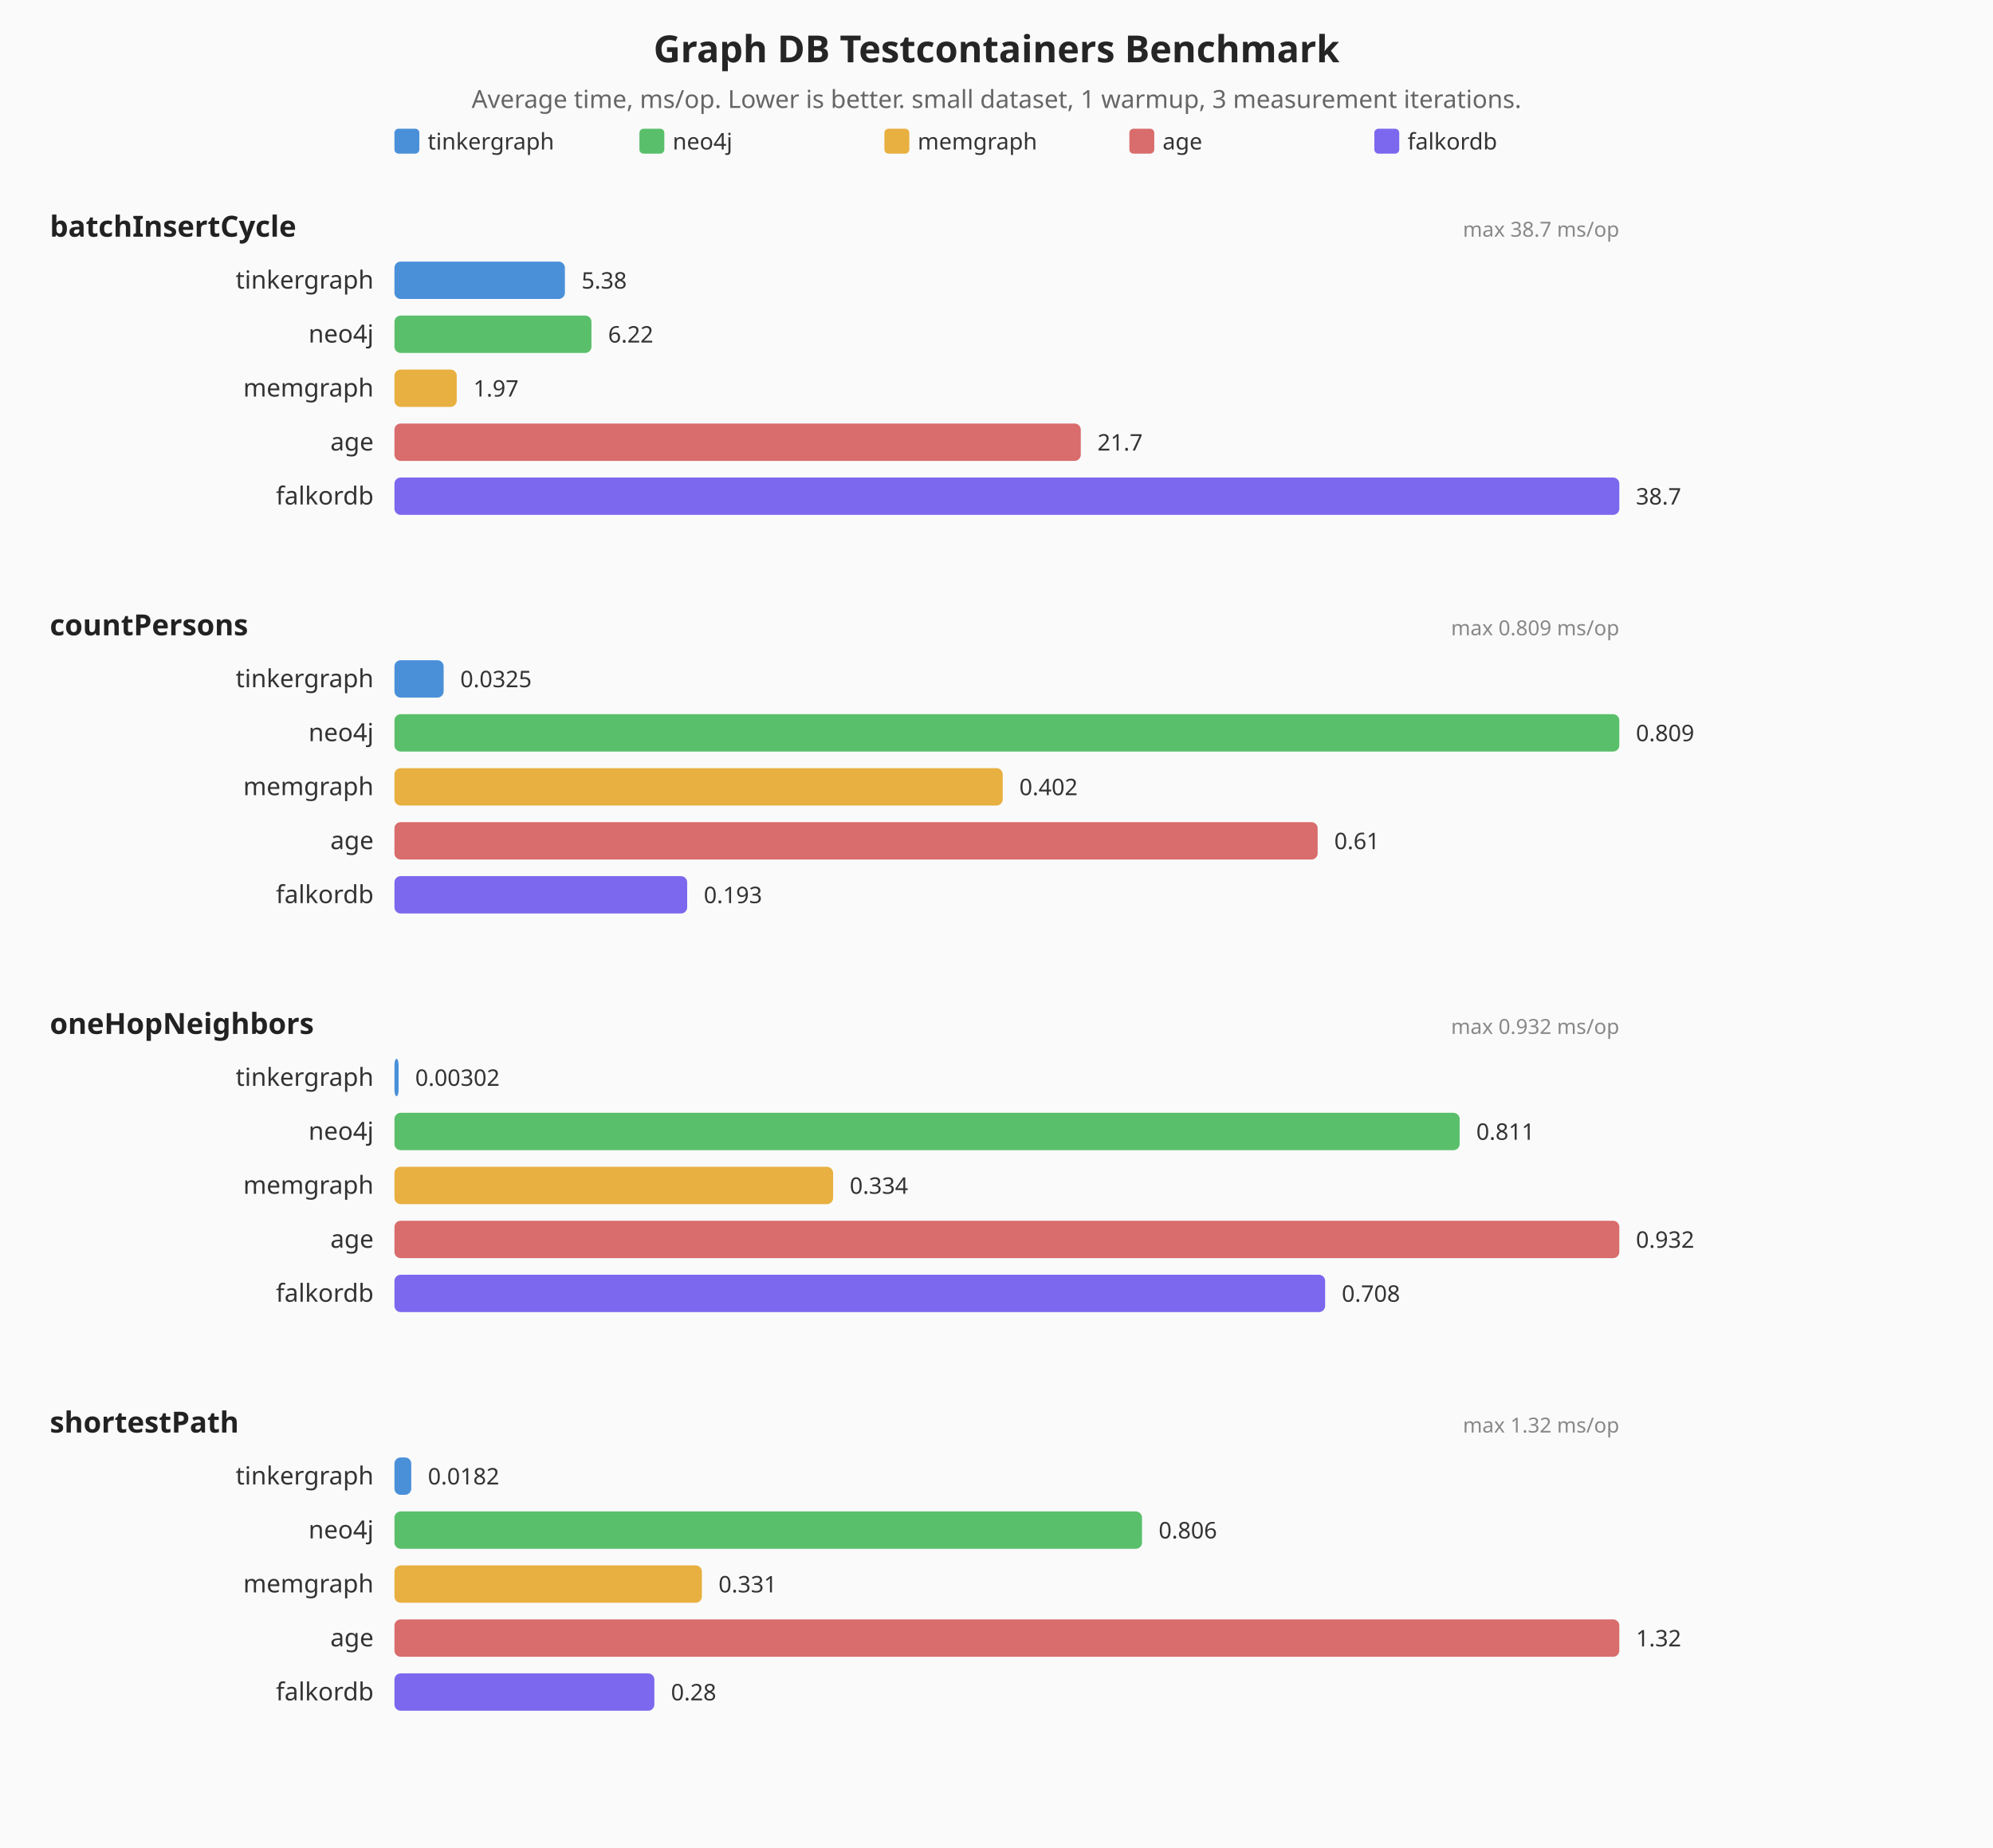
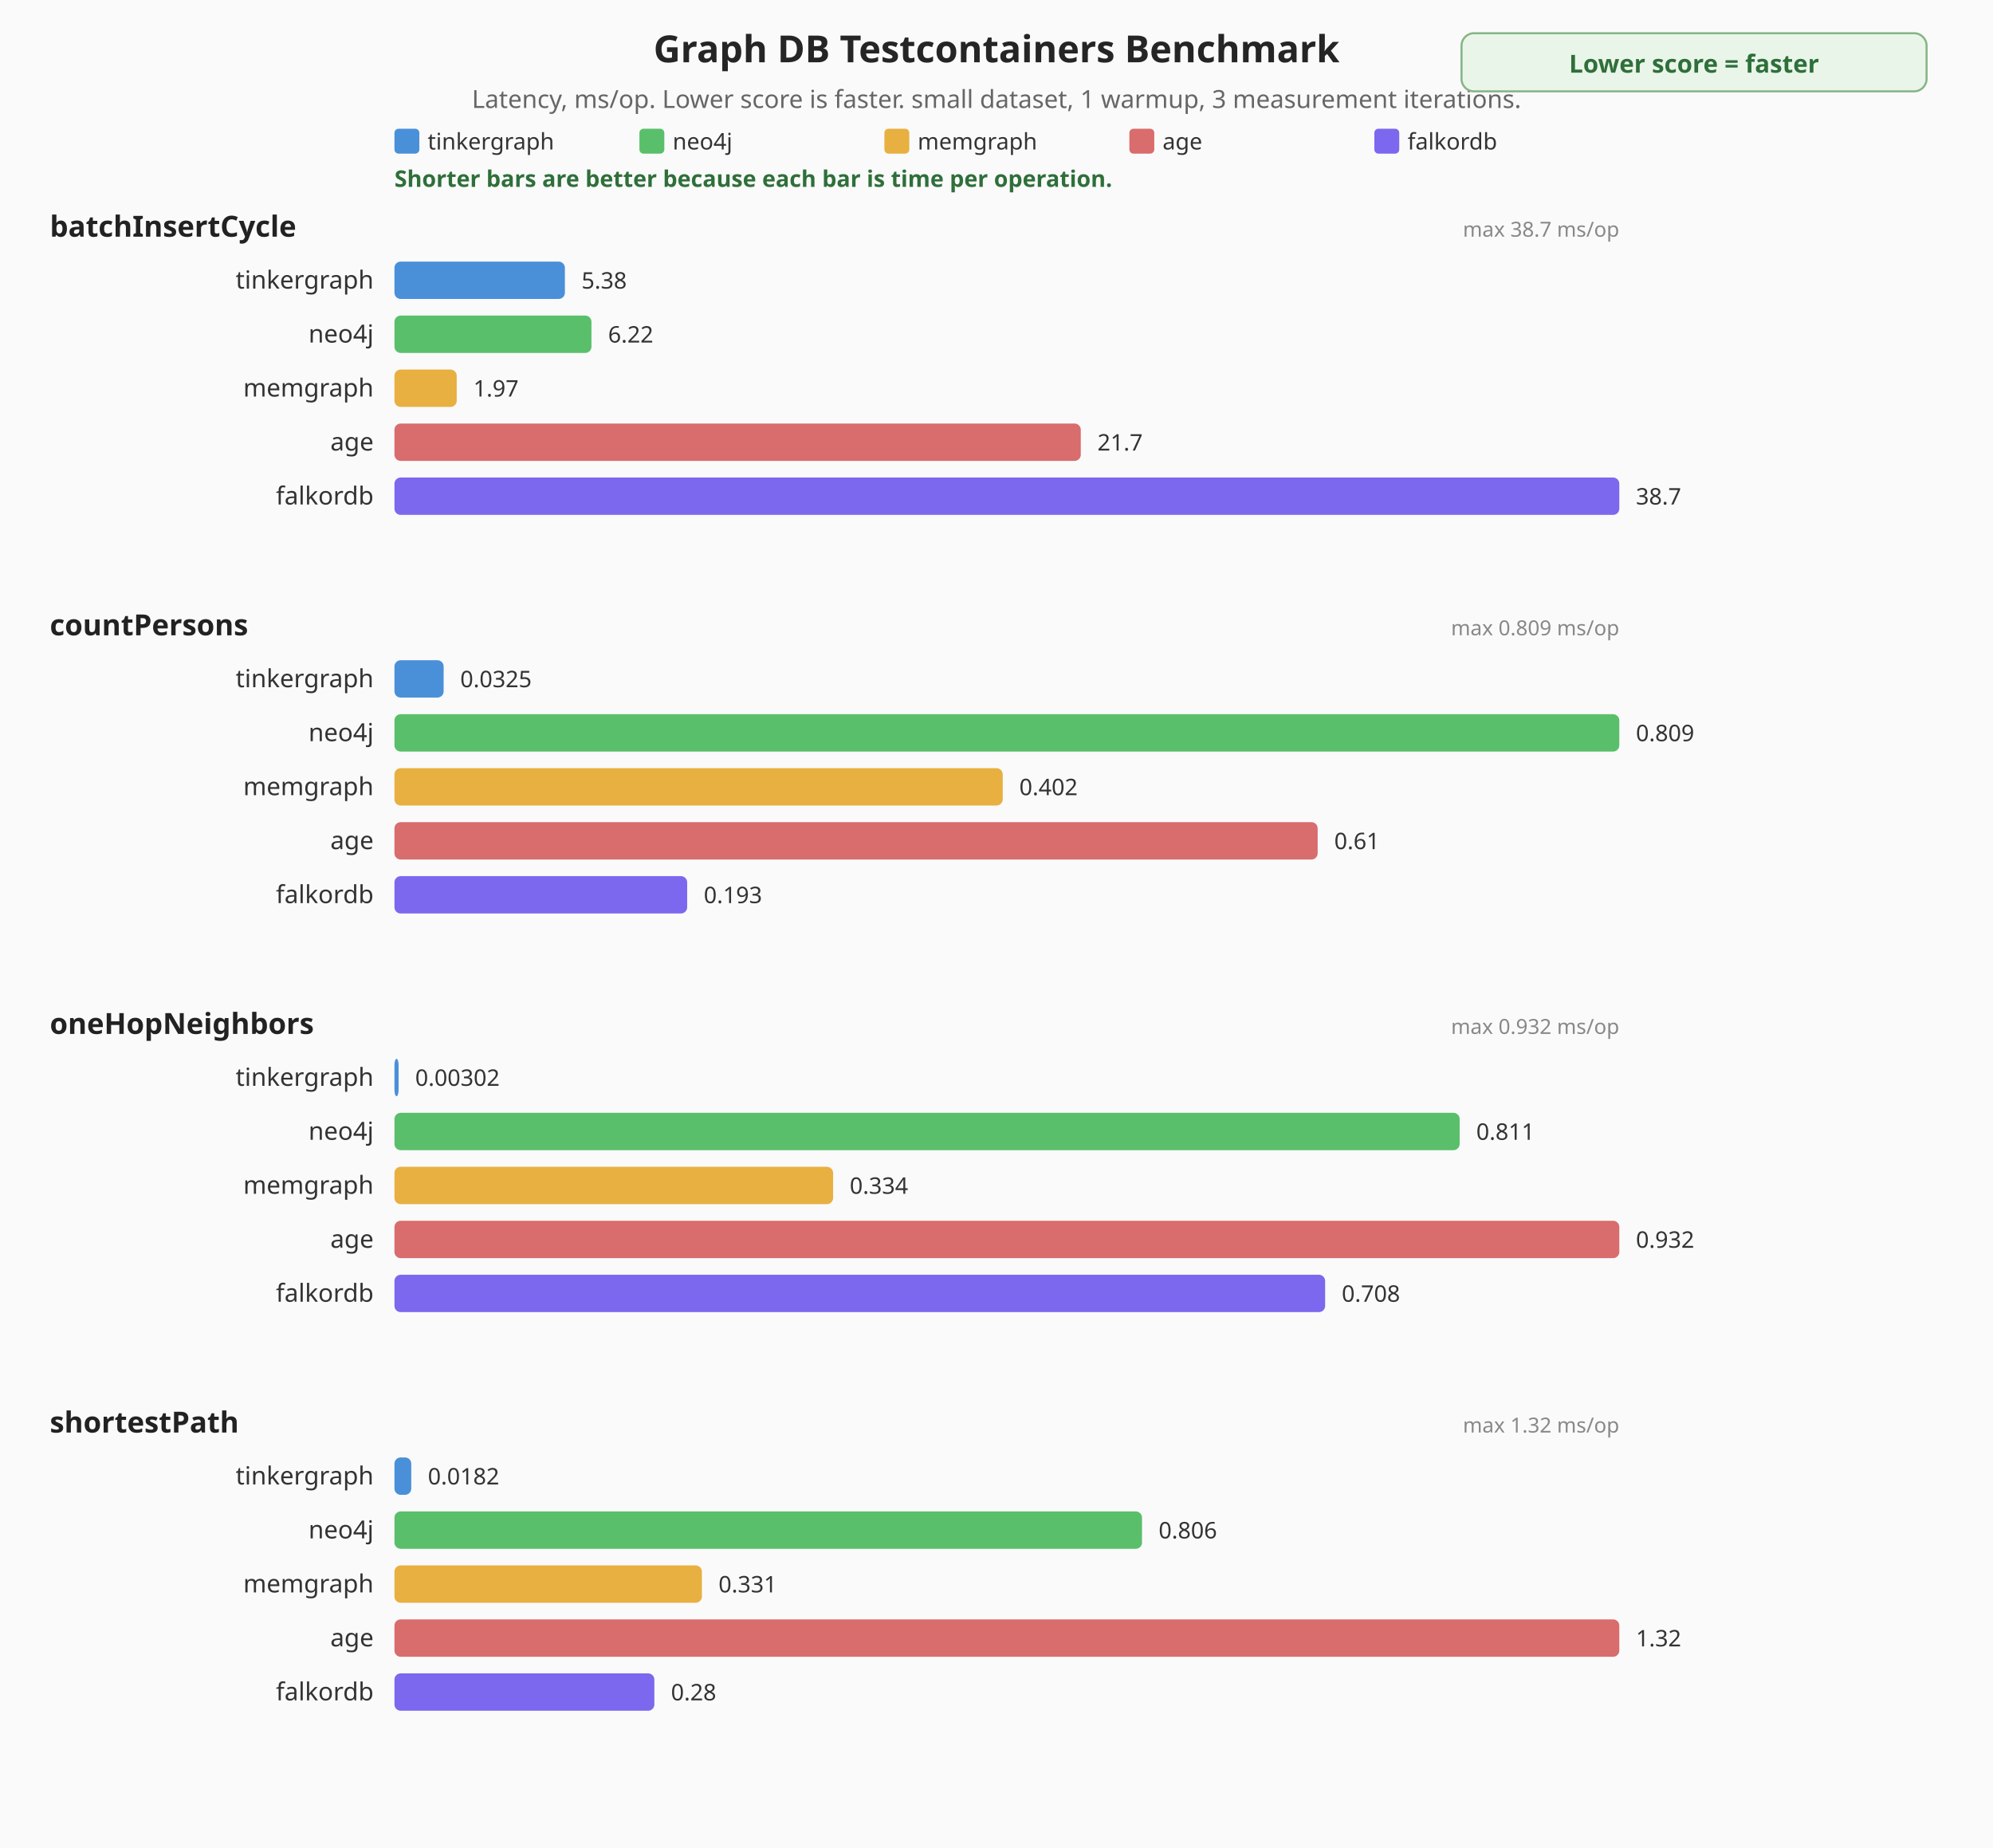
<svg xmlns="http://www.w3.org/2000/svg" width="960" height="890" viewBox="0 0 960 890">
  <rect x="0" y="0" width="960" height="890" fill="#FAFAFA" />
  <text x="480" y="30" text-anchor="middle" font-family="sans-serif" font-size="18" font-weight="bold" fill="#252525">Graph DB Testcontainers Benchmark</text>
-   <text x="480" y="52" text-anchor="middle" font-family="sans-serif" font-size="12" fill="#666666">Average time, ms/op. Lower is better. small dataset, 1 warmup, 3 measurement iterations.</text>
+   <text x="480" y="52" text-anchor="middle" font-family="sans-serif" font-size="12" fill="#666666">Latency, ms/op. Lower score is faster. small dataset, 1 warmup, 3 measurement iterations.</text>
+   <rect x="704" y="16" width="224" height="28" fill="#EAF5EA" stroke="#86B586" rx="6" />
+   <text x="816" y="35" text-anchor="middle" font-family="sans-serif" font-size="12" font-weight="bold" fill="#2F6F3A">Lower score = faster</text>
  <rect x="190" y="62" width="12" height="12" fill="#4A90D9" rx="2" />
  <text x="206" y="72" font-family="sans-serif" font-size="11" fill="#333333">tinkergraph</text>
  <rect x="308" y="62" width="12" height="12" fill="#5ABF6B" rx="2" />
  <text x="324" y="72" font-family="sans-serif" font-size="11" fill="#333333">neo4j</text>
  <rect x="426" y="62" width="12" height="12" fill="#E8B040" rx="2" />
  <text x="442" y="72" font-family="sans-serif" font-size="11" fill="#333333">memgraph</text>
  <rect x="544" y="62" width="12" height="12" fill="#D96C6C" rx="2" />
  <text x="560" y="72" font-family="sans-serif" font-size="11" fill="#333333">age</text>
  <rect x="662" y="62" width="12" height="12" fill="#7B68EE" rx="2" />
  <text x="678" y="72" font-family="sans-serif" font-size="11" fill="#333333">falkordb</text>
+   <text x="190" y="90" font-family="sans-serif" font-size="11" font-weight="bold" fill="#2F6F3A">Shorter bars are better because each bar is time per operation.</text>
  <text x="24" y="114" font-family="sans-serif" font-size="14" font-weight="bold" fill="#222222">batchInsertCycle</text>
  <text x="780" y="114" text-anchor="end" font-family="sans-serif" font-size="10" fill="#888888">max 38.7 ms/op</text>
  <text x="180" y="139" text-anchor="end" font-family="sans-serif" font-size="12" fill="#333333">tinkergraph</text>
  <rect x="190" y="126" width="82.1" height="18" fill="#4A90D9" rx="3" />
  <text x="280.1" y="139" font-family="sans-serif" font-size="11" fill="#333333">5.38</text>
  <text x="180" y="165" text-anchor="end" font-family="sans-serif" font-size="12" fill="#333333">neo4j</text>
  <rect x="190" y="152" width="94.9" height="18" fill="#5ABF6B" rx="3" />
  <text x="292.9" y="165" font-family="sans-serif" font-size="11" fill="#333333">6.22</text>
  <text x="180" y="191" text-anchor="end" font-family="sans-serif" font-size="12" fill="#333333">memgraph</text>
  <rect x="190" y="178" width="30.0" height="18" fill="#E8B040" rx="3" />
  <text x="228.0" y="191" font-family="sans-serif" font-size="11" fill="#333333">1.97</text>
  <text x="180" y="217" text-anchor="end" font-family="sans-serif" font-size="12" fill="#333333">age</text>
  <rect x="190" y="204" width="330.6" height="18" fill="#D96C6C" rx="3" />
  <text x="528.6" y="217" font-family="sans-serif" font-size="11" fill="#333333">21.7</text>
  <text x="180" y="243" text-anchor="end" font-family="sans-serif" font-size="12" fill="#333333">falkordb</text>
  <rect x="190" y="230" width="590.0" height="18" fill="#7B68EE" rx="3" />
  <text x="788.0" y="243" font-family="sans-serif" font-size="11" fill="#333333">38.7</text>
  <text x="24" y="306" font-family="sans-serif" font-size="14" font-weight="bold" fill="#222222">countPersons</text>
  <text x="780" y="306" text-anchor="end" font-family="sans-serif" font-size="10" fill="#888888">max 0.809 ms/op</text>
  <text x="180" y="331" text-anchor="end" font-family="sans-serif" font-size="12" fill="#333333">tinkergraph</text>
  <rect x="190" y="318" width="23.7" height="18" fill="#4A90D9" rx="3" />
  <text x="221.7" y="331" font-family="sans-serif" font-size="11" fill="#333333">0.0325</text>
  <text x="180" y="357" text-anchor="end" font-family="sans-serif" font-size="12" fill="#333333">neo4j</text>
  <rect x="190" y="344" width="590.0" height="18" fill="#5ABF6B" rx="3" />
  <text x="788.0" y="357" font-family="sans-serif" font-size="11" fill="#333333">0.809</text>
  <text x="180" y="383" text-anchor="end" font-family="sans-serif" font-size="12" fill="#333333">memgraph</text>
  <rect x="190" y="370" width="293.0" height="18" fill="#E8B040" rx="3" />
  <text x="491.0" y="383" font-family="sans-serif" font-size="11" fill="#333333">0.402</text>
  <text x="180" y="409" text-anchor="end" font-family="sans-serif" font-size="12" fill="#333333">age</text>
  <rect x="190" y="396" width="444.7" height="18" fill="#D96C6C" rx="3" />
  <text x="642.7" y="409" font-family="sans-serif" font-size="11" fill="#333333">0.61</text>
  <text x="180" y="435" text-anchor="end" font-family="sans-serif" font-size="12" fill="#333333">falkordb</text>
  <rect x="190" y="422" width="141.0" height="18" fill="#7B68EE" rx="3" />
  <text x="339.0" y="435" font-family="sans-serif" font-size="11" fill="#333333">0.193</text>
  <text x="24" y="498" font-family="sans-serif" font-size="14" font-weight="bold" fill="#222222">oneHopNeighbors</text>
  <text x="780" y="498" text-anchor="end" font-family="sans-serif" font-size="10" fill="#888888">max 0.932 ms/op</text>
  <text x="180" y="523" text-anchor="end" font-family="sans-serif" font-size="12" fill="#333333">tinkergraph</text>
  <rect x="190" y="510" width="2.0" height="18" fill="#4A90D9" rx="3" />
  <text x="200.0" y="523" font-family="sans-serif" font-size="11" fill="#333333">0.00302</text>
  <text x="180" y="549" text-anchor="end" font-family="sans-serif" font-size="12" fill="#333333">neo4j</text>
  <rect x="190" y="536" width="513.1" height="18" fill="#5ABF6B" rx="3" />
  <text x="711.1" y="549" font-family="sans-serif" font-size="11" fill="#333333">0.811</text>
  <text x="180" y="575" text-anchor="end" font-family="sans-serif" font-size="12" fill="#333333">memgraph</text>
  <rect x="190" y="562" width="211.3" height="18" fill="#E8B040" rx="3" />
  <text x="409.3" y="575" font-family="sans-serif" font-size="11" fill="#333333">0.334</text>
  <text x="180" y="601" text-anchor="end" font-family="sans-serif" font-size="12" fill="#333333">age</text>
  <rect x="190" y="588" width="590.0" height="18" fill="#D96C6C" rx="3" />
  <text x="788.0" y="601" font-family="sans-serif" font-size="11" fill="#333333">0.932</text>
  <text x="180" y="627" text-anchor="end" font-family="sans-serif" font-size="12" fill="#333333">falkordb</text>
  <rect x="190" y="614" width="448.3" height="18" fill="#7B68EE" rx="3" />
  <text x="646.3" y="627" font-family="sans-serif" font-size="11" fill="#333333">0.708</text>
  <text x="24" y="690" font-family="sans-serif" font-size="14" font-weight="bold" fill="#222222">shortestPath</text>
  <text x="780" y="690" text-anchor="end" font-family="sans-serif" font-size="10" fill="#888888">max 1.32 ms/op</text>
  <text x="180" y="715" text-anchor="end" font-family="sans-serif" font-size="12" fill="#333333">tinkergraph</text>
  <rect x="190" y="702" width="8.1" height="18" fill="#4A90D9" rx="3" />
  <text x="206.1" y="715" font-family="sans-serif" font-size="11" fill="#333333">0.0182</text>
  <text x="180" y="741" text-anchor="end" font-family="sans-serif" font-size="12" fill="#333333">neo4j</text>
  <rect x="190" y="728" width="360.1" height="18" fill="#5ABF6B" rx="3" />
  <text x="558.1" y="741" font-family="sans-serif" font-size="11" fill="#333333">0.806</text>
  <text x="180" y="767" text-anchor="end" font-family="sans-serif" font-size="12" fill="#333333">memgraph</text>
  <rect x="190" y="754" width="148.1" height="18" fill="#E8B040" rx="3" />
  <text x="346.1" y="767" font-family="sans-serif" font-size="11" fill="#333333">0.331</text>
  <text x="180" y="793" text-anchor="end" font-family="sans-serif" font-size="12" fill="#333333">age</text>
  <rect x="190" y="780" width="590.0" height="18" fill="#D96C6C" rx="3" />
  <text x="788.0" y="793" font-family="sans-serif" font-size="11" fill="#333333">1.32</text>
  <text x="180" y="819" text-anchor="end" font-family="sans-serif" font-size="12" fill="#333333">falkordb</text>
  <rect x="190" y="806" width="125.2" height="18" fill="#7B68EE" rx="3" />
  <text x="323.2" y="819" font-family="sans-serif" font-size="11" fill="#333333">0.28</text>
</svg>
